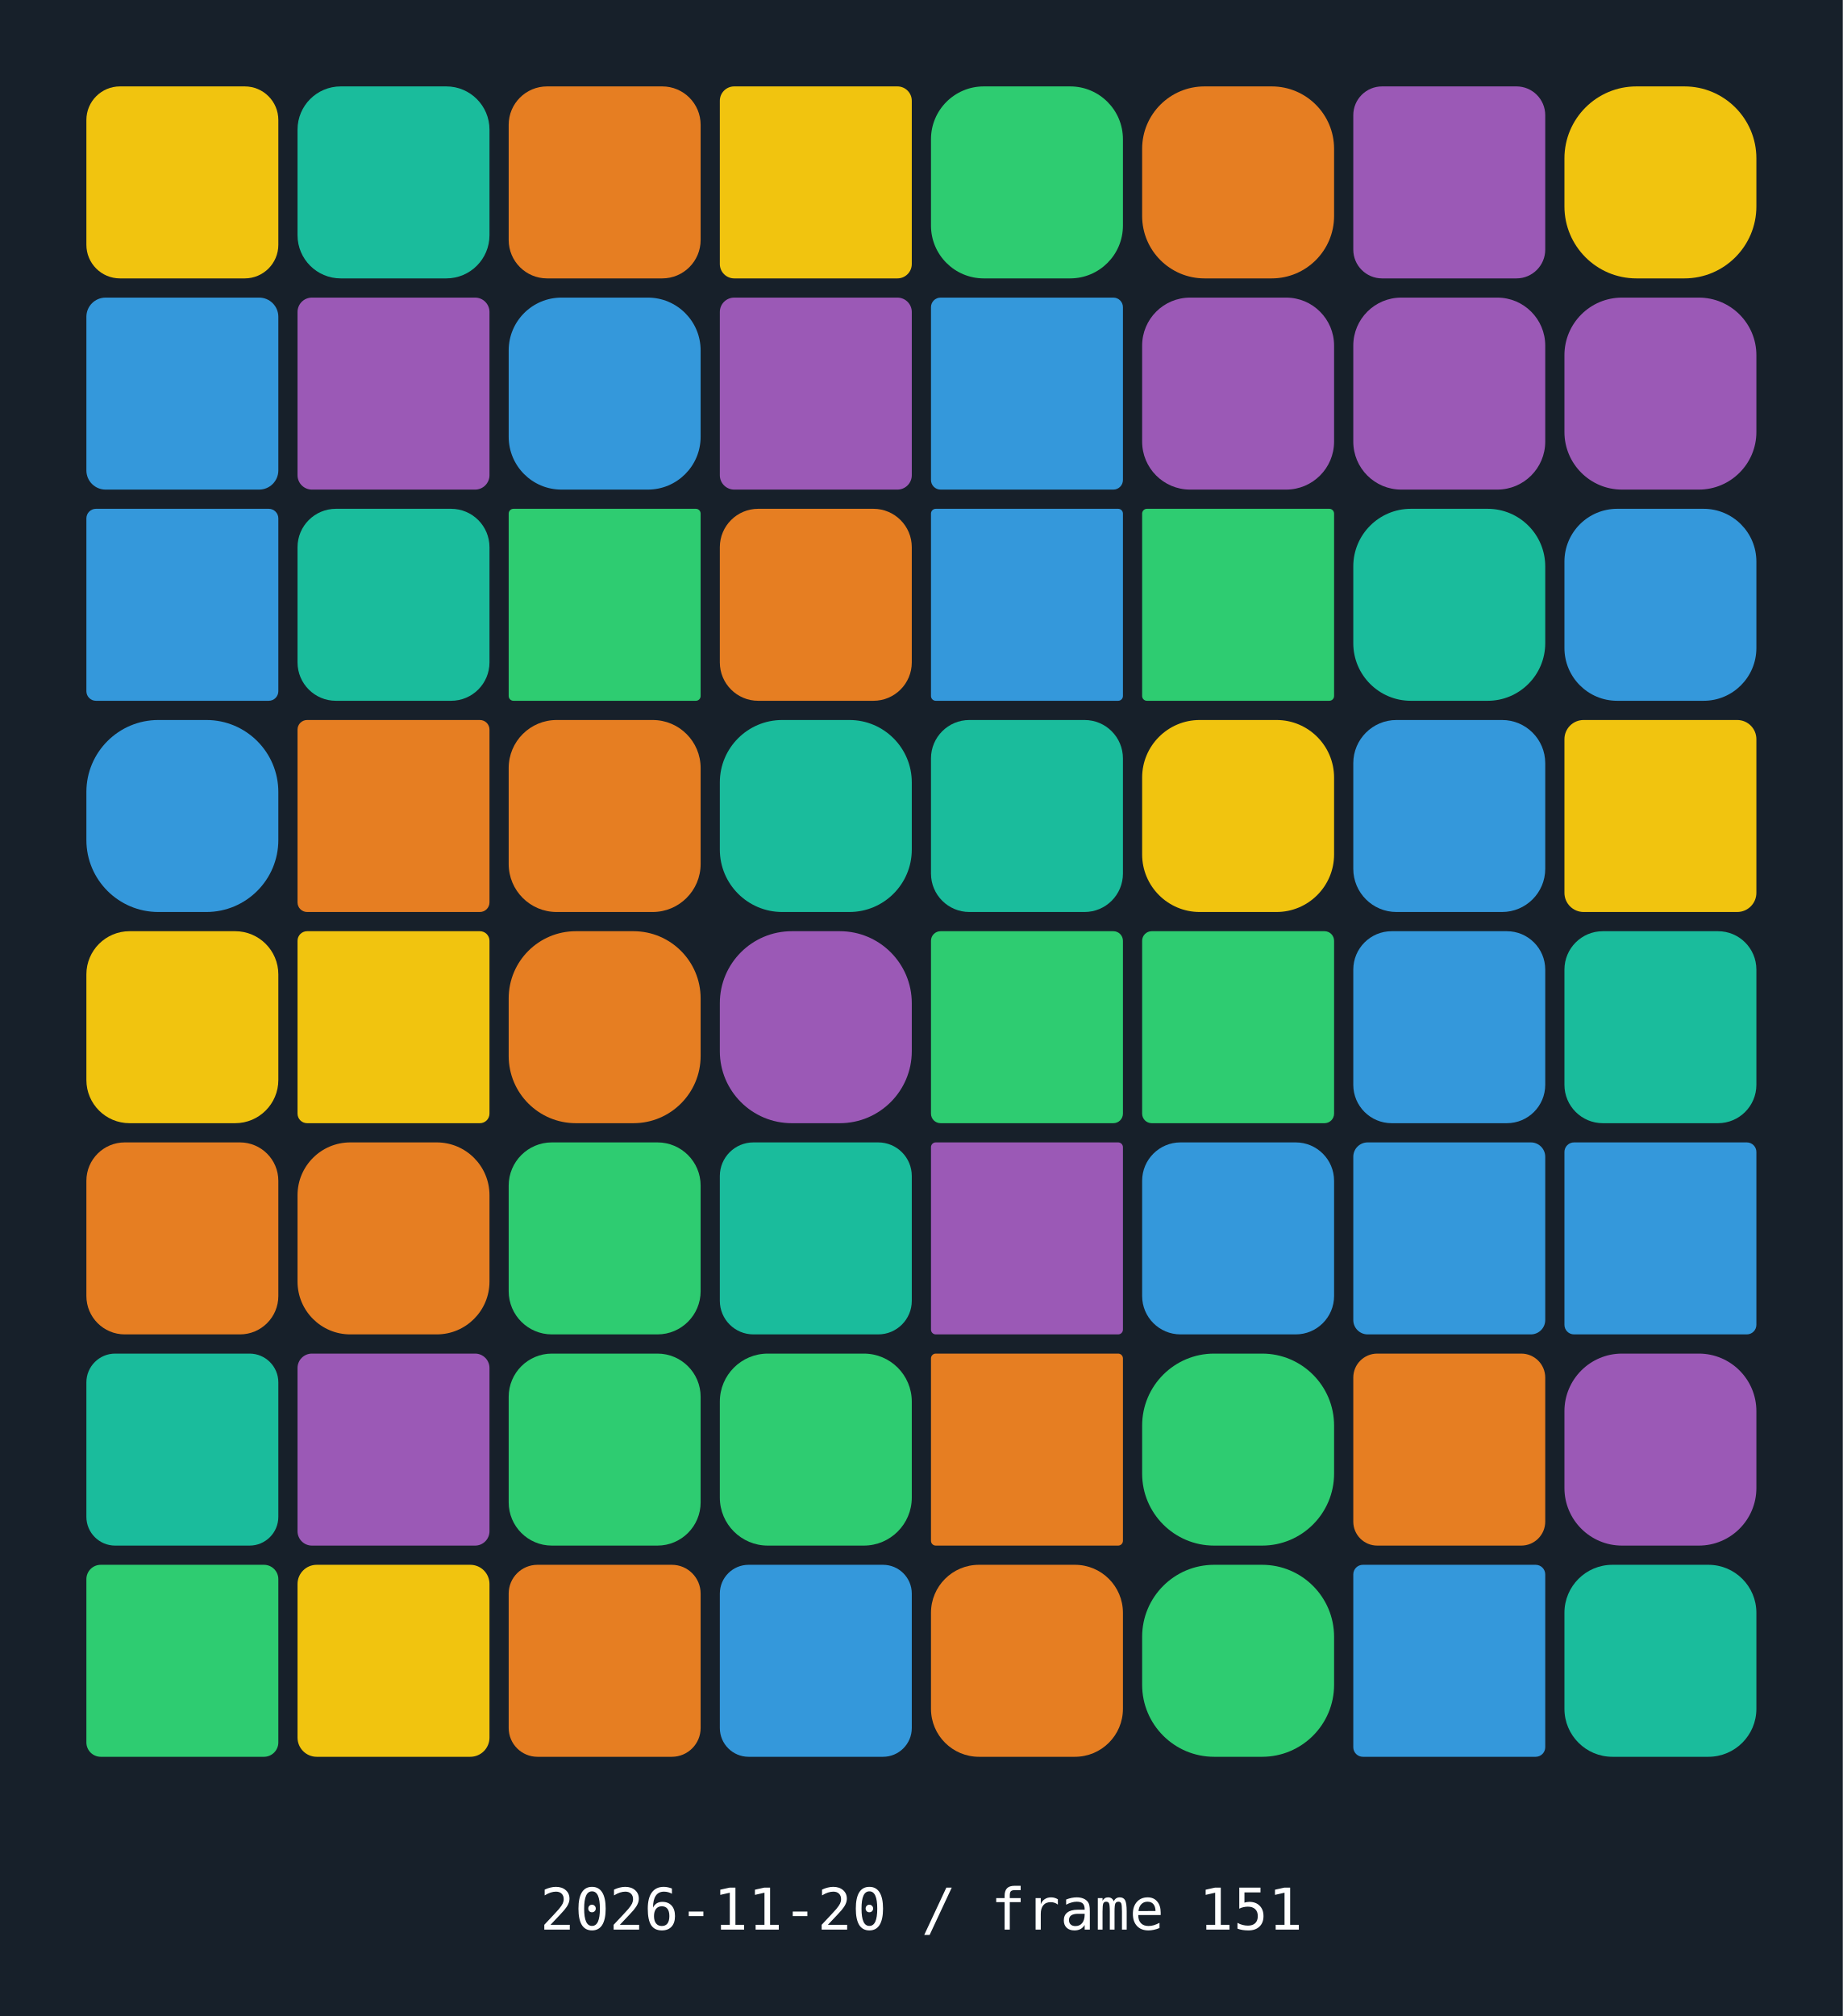
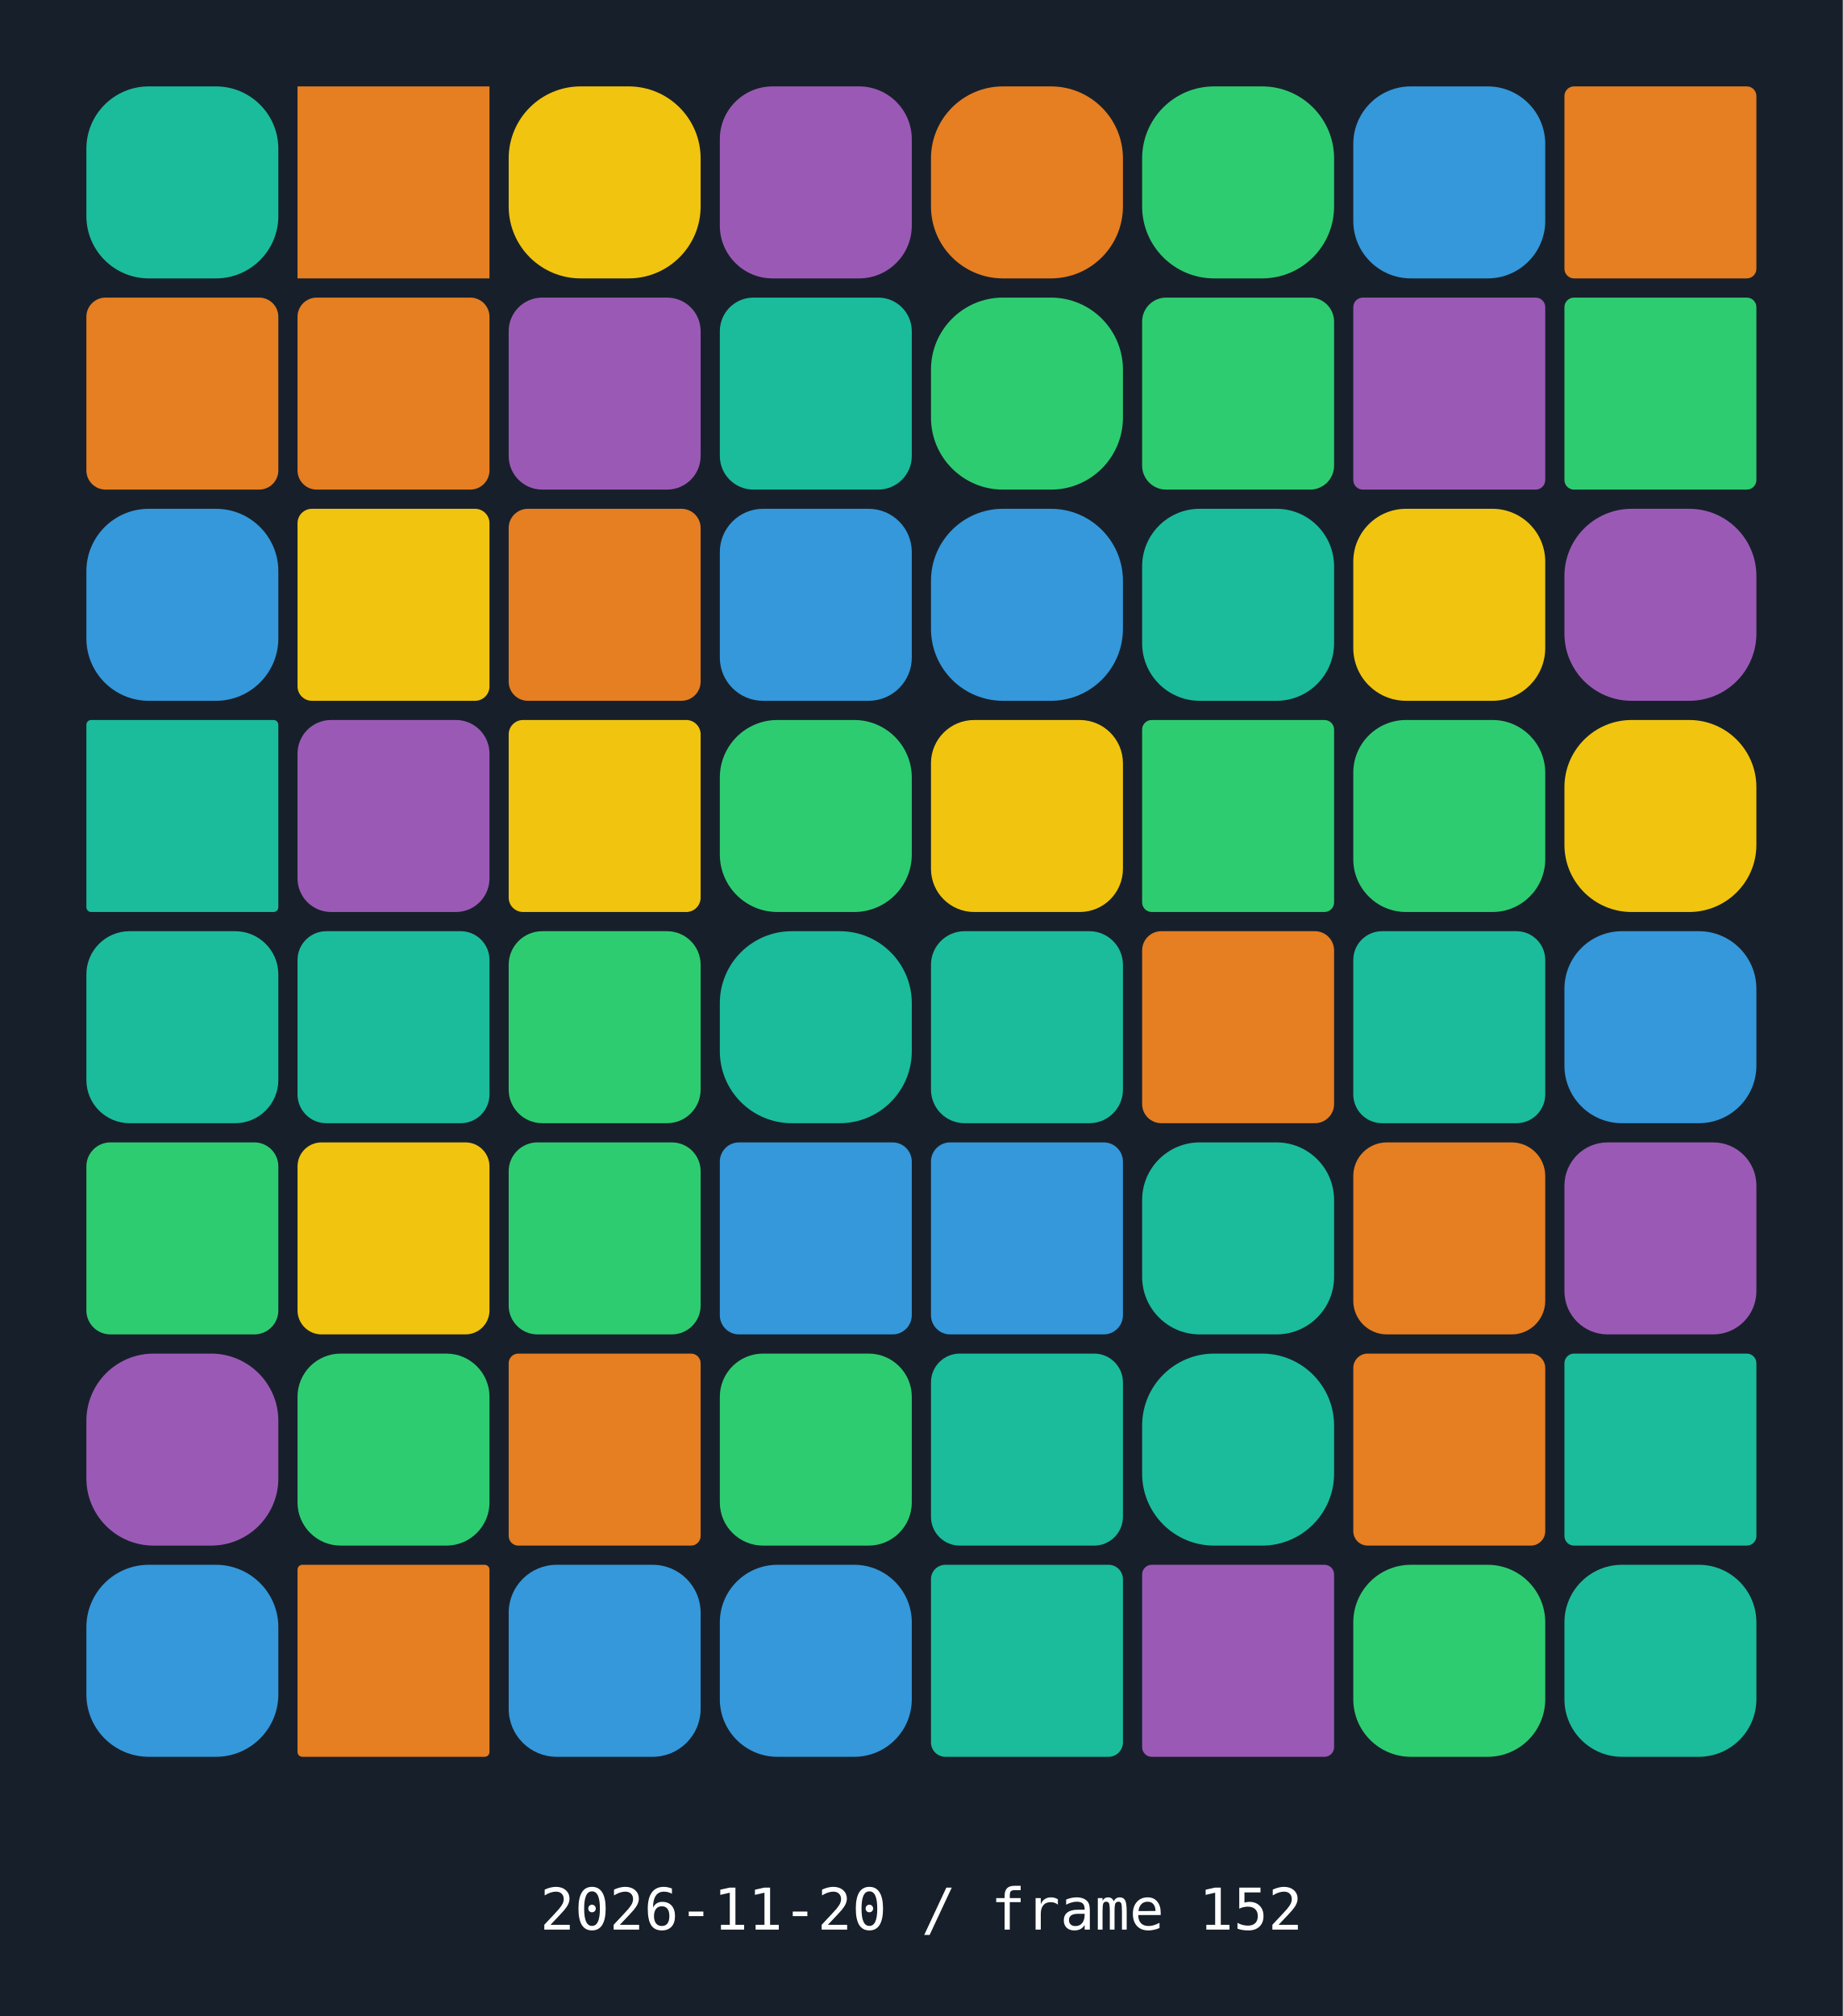
<svg xmlns="http://www.w3.org/2000/svg" width="384" height="420" viewBox="0 0 384 420">
  <rect width="384" height="420" fill="#17202a" />
-   <rect x="18" y="18" width="40" height="40" rx="7" fill="#f1c40f" />
-   <rect x="62" y="18" width="40" height="40" rx="9" fill="#1abc9c" />
-   <rect x="106" y="18" width="40" height="40" rx="8" fill="#e67e22" />
-   <rect x="150" y="18" width="40" height="40" rx="3" fill="#f1c40f" />
-   <rect x="194" y="18" width="40" height="40" rx="11" fill="#2ecc71" />
-   <rect x="238" y="18" width="40" height="40" rx="13" fill="#e67e22" />
-   <rect x="282" y="18" width="40" height="40" rx="6" fill="#9b59b6" />
-   <rect x="326" y="18" width="40" height="40" rx="15" fill="#f1c40f" />
-   <rect x="18" y="62" width="40" height="40" rx="4" fill="#3498db" />
-   <rect x="62" y="62" width="40" height="40" rx="3" fill="#9b59b6" />
-   <rect x="106" y="62" width="40" height="40" rx="11" fill="#3498db" />
-   <rect x="150" y="62" width="40" height="40" rx="3" fill="#9b59b6" />
-   <rect x="194" y="62" width="40" height="40" rx="2" fill="#3498db" />
-   <rect x="238" y="62" width="40" height="40" rx="10" fill="#9b59b6" />
-   <rect x="282" y="62" width="40" height="40" rx="10" fill="#9b59b6" />
-   <rect x="326" y="62" width="40" height="40" rx="12" fill="#9b59b6" />
-   <rect x="18" y="106" width="40" height="40" rx="2" fill="#3498db" />
-   <rect x="62" y="106" width="40" height="40" rx="8" fill="#1abc9c" />
-   <rect x="106" y="106" width="40" height="40" rx="1" fill="#2ecc71" />
-   <rect x="150" y="106" width="40" height="40" rx="8" fill="#e67e22" />
-   <rect x="194" y="106" width="40" height="40" rx="1" fill="#3498db" />
-   <rect x="238" y="106" width="40" height="40" rx="1" fill="#2ecc71" />
-   <rect x="282" y="106" width="40" height="40" rx="12" fill="#1abc9c" />
-   <rect x="326" y="106" width="40" height="40" rx="11" fill="#3498db" />
-   <rect x="18" y="150" width="40" height="40" rx="15" fill="#3498db" />
-   <rect x="62" y="150" width="40" height="40" rx="2" fill="#e67e22" />
-   <rect x="106" y="150" width="40" height="40" rx="10" fill="#e67e22" />
-   <rect x="150" y="150" width="40" height="40" rx="13" fill="#1abc9c" />
-   <rect x="194" y="150" width="40" height="40" rx="8" fill="#1abc9c" />
-   <rect x="238" y="150" width="40" height="40" rx="12" fill="#f1c40f" />
-   <rect x="282" y="150" width="40" height="40" rx="9" fill="#3498db" />
-   <rect x="326" y="150" width="40" height="40" rx="4" fill="#f1c40f" />
-   <rect x="18" y="194" width="40" height="40" rx="9" fill="#f1c40f" />
-   <rect x="62" y="194" width="40" height="40" rx="2" fill="#f1c40f" />
-   <rect x="106" y="194" width="40" height="40" rx="14" fill="#e67e22" />
-   <rect x="150" y="194" width="40" height="40" rx="15" fill="#9b59b6" />
-   <rect x="194" y="194" width="40" height="40" rx="2" fill="#2ecc71" />
-   <rect x="238" y="194" width="40" height="40" rx="2" fill="#2ecc71" />
-   <rect x="282" y="194" width="40" height="40" rx="8" fill="#3498db" />
-   <rect x="326" y="194" width="40" height="40" rx="8" fill="#1abc9c" />
-   <rect x="18" y="238" width="40" height="40" rx="8" fill="#e67e22" />
-   <rect x="62" y="238" width="40" height="40" rx="11" fill="#e67e22" />
-   <rect x="106" y="238" width="40" height="40" rx="9" fill="#2ecc71" />
-   <rect x="150" y="238" width="40" height="40" rx="7" fill="#1abc9c" />
-   <rect x="194" y="238" width="40" height="40" rx="1" fill="#9b59b6" />
-   <rect x="238" y="238" width="40" height="40" rx="8" fill="#3498db" />
-   <rect x="282" y="238" width="40" height="40" rx="3" fill="#3498db" />
-   <rect x="326" y="238" width="40" height="40" rx="2" fill="#3498db" />
-   <rect x="18" y="282" width="40" height="40" rx="6" fill="#1abc9c" />
-   <rect x="62" y="282" width="40" height="40" rx="3" fill="#9b59b6" />
-   <rect x="106" y="282" width="40" height="40" rx="9" fill="#2ecc71" />
-   <rect x="150" y="282" width="40" height="40" rx="10" fill="#2ecc71" />
-   <rect x="194" y="282" width="40" height="40" rx="1" fill="#e67e22" />
-   <rect x="238" y="282" width="40" height="40" rx="15" fill="#2ecc71" />
-   <rect x="282" y="282" width="40" height="40" rx="5" fill="#e67e22" />
-   <rect x="326" y="282" width="40" height="40" rx="12" fill="#9b59b6" />
-   <rect x="18" y="326" width="40" height="40" rx="3" fill="#2ecc71" />
-   <rect x="62" y="326" width="40" height="40" rx="4" fill="#f1c40f" />
-   <rect x="106" y="326" width="40" height="40" rx="6" fill="#e67e22" />
-   <rect x="150" y="326" width="40" height="40" rx="6" fill="#3498db" />
-   <rect x="194" y="326" width="40" height="40" rx="10" fill="#e67e22" />
-   <rect x="238" y="326" width="40" height="40" rx="15" fill="#2ecc71" />
-   <rect x="282" y="326" width="40" height="40" rx="2" fill="#3498db" />
-   <rect x="326" y="326" width="40" height="40" rx="10" fill="#1abc9c" />
-   <text x="192" y="402" text-anchor="middle" fill="#ffffff" font-family="monospace">2026-11-20 / frame 151</text>
+   <rect x="18" y="18" width="40" height="40" rx="13" fill="#1abc9c" />
+   <rect x="62" y="18" width="40" height="40" rx="0" fill="#e67e22" />
+   <rect x="106" y="18" width="40" height="40" rx="15" fill="#f1c40f" />
+   <rect x="150" y="18" width="40" height="40" rx="11" fill="#9b59b6" />
+   <rect x="194" y="18" width="40" height="40" rx="15" fill="#e67e22" />
+   <rect x="238" y="18" width="40" height="40" rx="15" fill="#2ecc71" />
+   <rect x="282" y="18" width="40" height="40" rx="12" fill="#3498db" />
+   <rect x="326" y="18" width="40" height="40" rx="2" fill="#e67e22" />
+   <rect x="18" y="62" width="40" height="40" rx="4" fill="#e67e22" />
+   <rect x="62" y="62" width="40" height="40" rx="4" fill="#e67e22" />
+   <rect x="106" y="62" width="40" height="40" rx="7" fill="#9b59b6" />
+   <rect x="150" y="62" width="40" height="40" rx="7" fill="#1abc9c" />
+   <rect x="194" y="62" width="40" height="40" rx="15" fill="#2ecc71" />
+   <rect x="238" y="62" width="40" height="40" rx="5" fill="#2ecc71" />
+   <rect x="282" y="62" width="40" height="40" rx="2" fill="#9b59b6" />
+   <rect x="326" y="62" width="40" height="40" rx="2" fill="#2ecc71" />
+   <rect x="18" y="106" width="40" height="40" rx="13" fill="#3498db" />
+   <rect x="62" y="106" width="40" height="40" rx="3" fill="#f1c40f" />
+   <rect x="106" y="106" width="40" height="40" rx="4" fill="#e67e22" />
+   <rect x="150" y="106" width="40" height="40" rx="9" fill="#3498db" />
+   <rect x="194" y="106" width="40" height="40" rx="15" fill="#3498db" />
+   <rect x="238" y="106" width="40" height="40" rx="12" fill="#1abc9c" />
+   <rect x="282" y="106" width="40" height="40" rx="11" fill="#f1c40f" />
+   <rect x="326" y="106" width="40" height="40" rx="14" fill="#9b59b6" />
+   <rect x="18" y="150" width="40" height="40" rx="1" fill="#1abc9c" />
+   <rect x="62" y="150" width="40" height="40" rx="7" fill="#9b59b6" />
+   <rect x="106" y="150" width="40" height="40" rx="3" fill="#f1c40f" />
+   <rect x="150" y="150" width="40" height="40" rx="12" fill="#2ecc71" />
+   <rect x="194" y="150" width="40" height="40" rx="9" fill="#f1c40f" />
+   <rect x="238" y="150" width="40" height="40" rx="2" fill="#2ecc71" />
+   <rect x="282" y="150" width="40" height="40" rx="11" fill="#2ecc71" />
+   <rect x="326" y="150" width="40" height="40" rx="14" fill="#f1c40f" />
+   <rect x="18" y="194" width="40" height="40" rx="9" fill="#1abc9c" />
+   <rect x="62" y="194" width="40" height="40" rx="6" fill="#1abc9c" />
+   <rect x="106" y="194" width="40" height="40" rx="7" fill="#2ecc71" />
+   <rect x="150" y="194" width="40" height="40" rx="15" fill="#1abc9c" />
+   <rect x="194" y="194" width="40" height="40" rx="7" fill="#1abc9c" />
+   <rect x="238" y="194" width="40" height="40" rx="4" fill="#e67e22" />
+   <rect x="282" y="194" width="40" height="40" rx="6" fill="#1abc9c" />
+   <rect x="326" y="194" width="40" height="40" rx="12" fill="#3498db" />
+   <rect x="18" y="238" width="40" height="40" rx="5" fill="#2ecc71" />
+   <rect x="62" y="238" width="40" height="40" rx="5" fill="#f1c40f" />
+   <rect x="106" y="238" width="40" height="40" rx="6" fill="#2ecc71" />
+   <rect x="150" y="238" width="40" height="40" rx="4" fill="#3498db" />
+   <rect x="194" y="238" width="40" height="40" rx="4" fill="#3498db" />
+   <rect x="238" y="238" width="40" height="40" rx="12" fill="#1abc9c" />
+   <rect x="282" y="238" width="40" height="40" rx="7" fill="#e67e22" />
+   <rect x="326" y="238" width="40" height="40" rx="9" fill="#9b59b6" />
+   <rect x="18" y="282" width="40" height="40" rx="14" fill="#9b59b6" />
+   <rect x="62" y="282" width="40" height="40" rx="9" fill="#2ecc71" />
+   <rect x="106" y="282" width="40" height="40" rx="2" fill="#e67e22" />
+   <rect x="150" y="282" width="40" height="40" rx="9" fill="#2ecc71" />
+   <rect x="194" y="282" width="40" height="40" rx="6" fill="#1abc9c" />
+   <rect x="238" y="282" width="40" height="40" rx="15" fill="#1abc9c" />
+   <rect x="282" y="282" width="40" height="40" rx="3" fill="#e67e22" />
+   <rect x="326" y="282" width="40" height="40" rx="2" fill="#1abc9c" />
+   <rect x="18" y="326" width="40" height="40" rx="13" fill="#3498db" />
+   <rect x="62" y="326" width="40" height="40" rx="1" fill="#e67e22" />
+   <rect x="106" y="326" width="40" height="40" rx="10" fill="#3498db" />
+   <rect x="150" y="326" width="40" height="40" rx="12" fill="#3498db" />
+   <rect x="194" y="326" width="40" height="40" rx="3" fill="#1abc9c" />
+   <rect x="238" y="326" width="40" height="40" rx="2" fill="#9b59b6" />
+   <rect x="282" y="326" width="40" height="40" rx="12" fill="#2ecc71" />
+   <rect x="326" y="326" width="40" height="40" rx="12" fill="#1abc9c" />
+   <text x="192" y="402" text-anchor="middle" fill="#ffffff" font-family="monospace">2026-11-20 / frame 152</text>
</svg>
